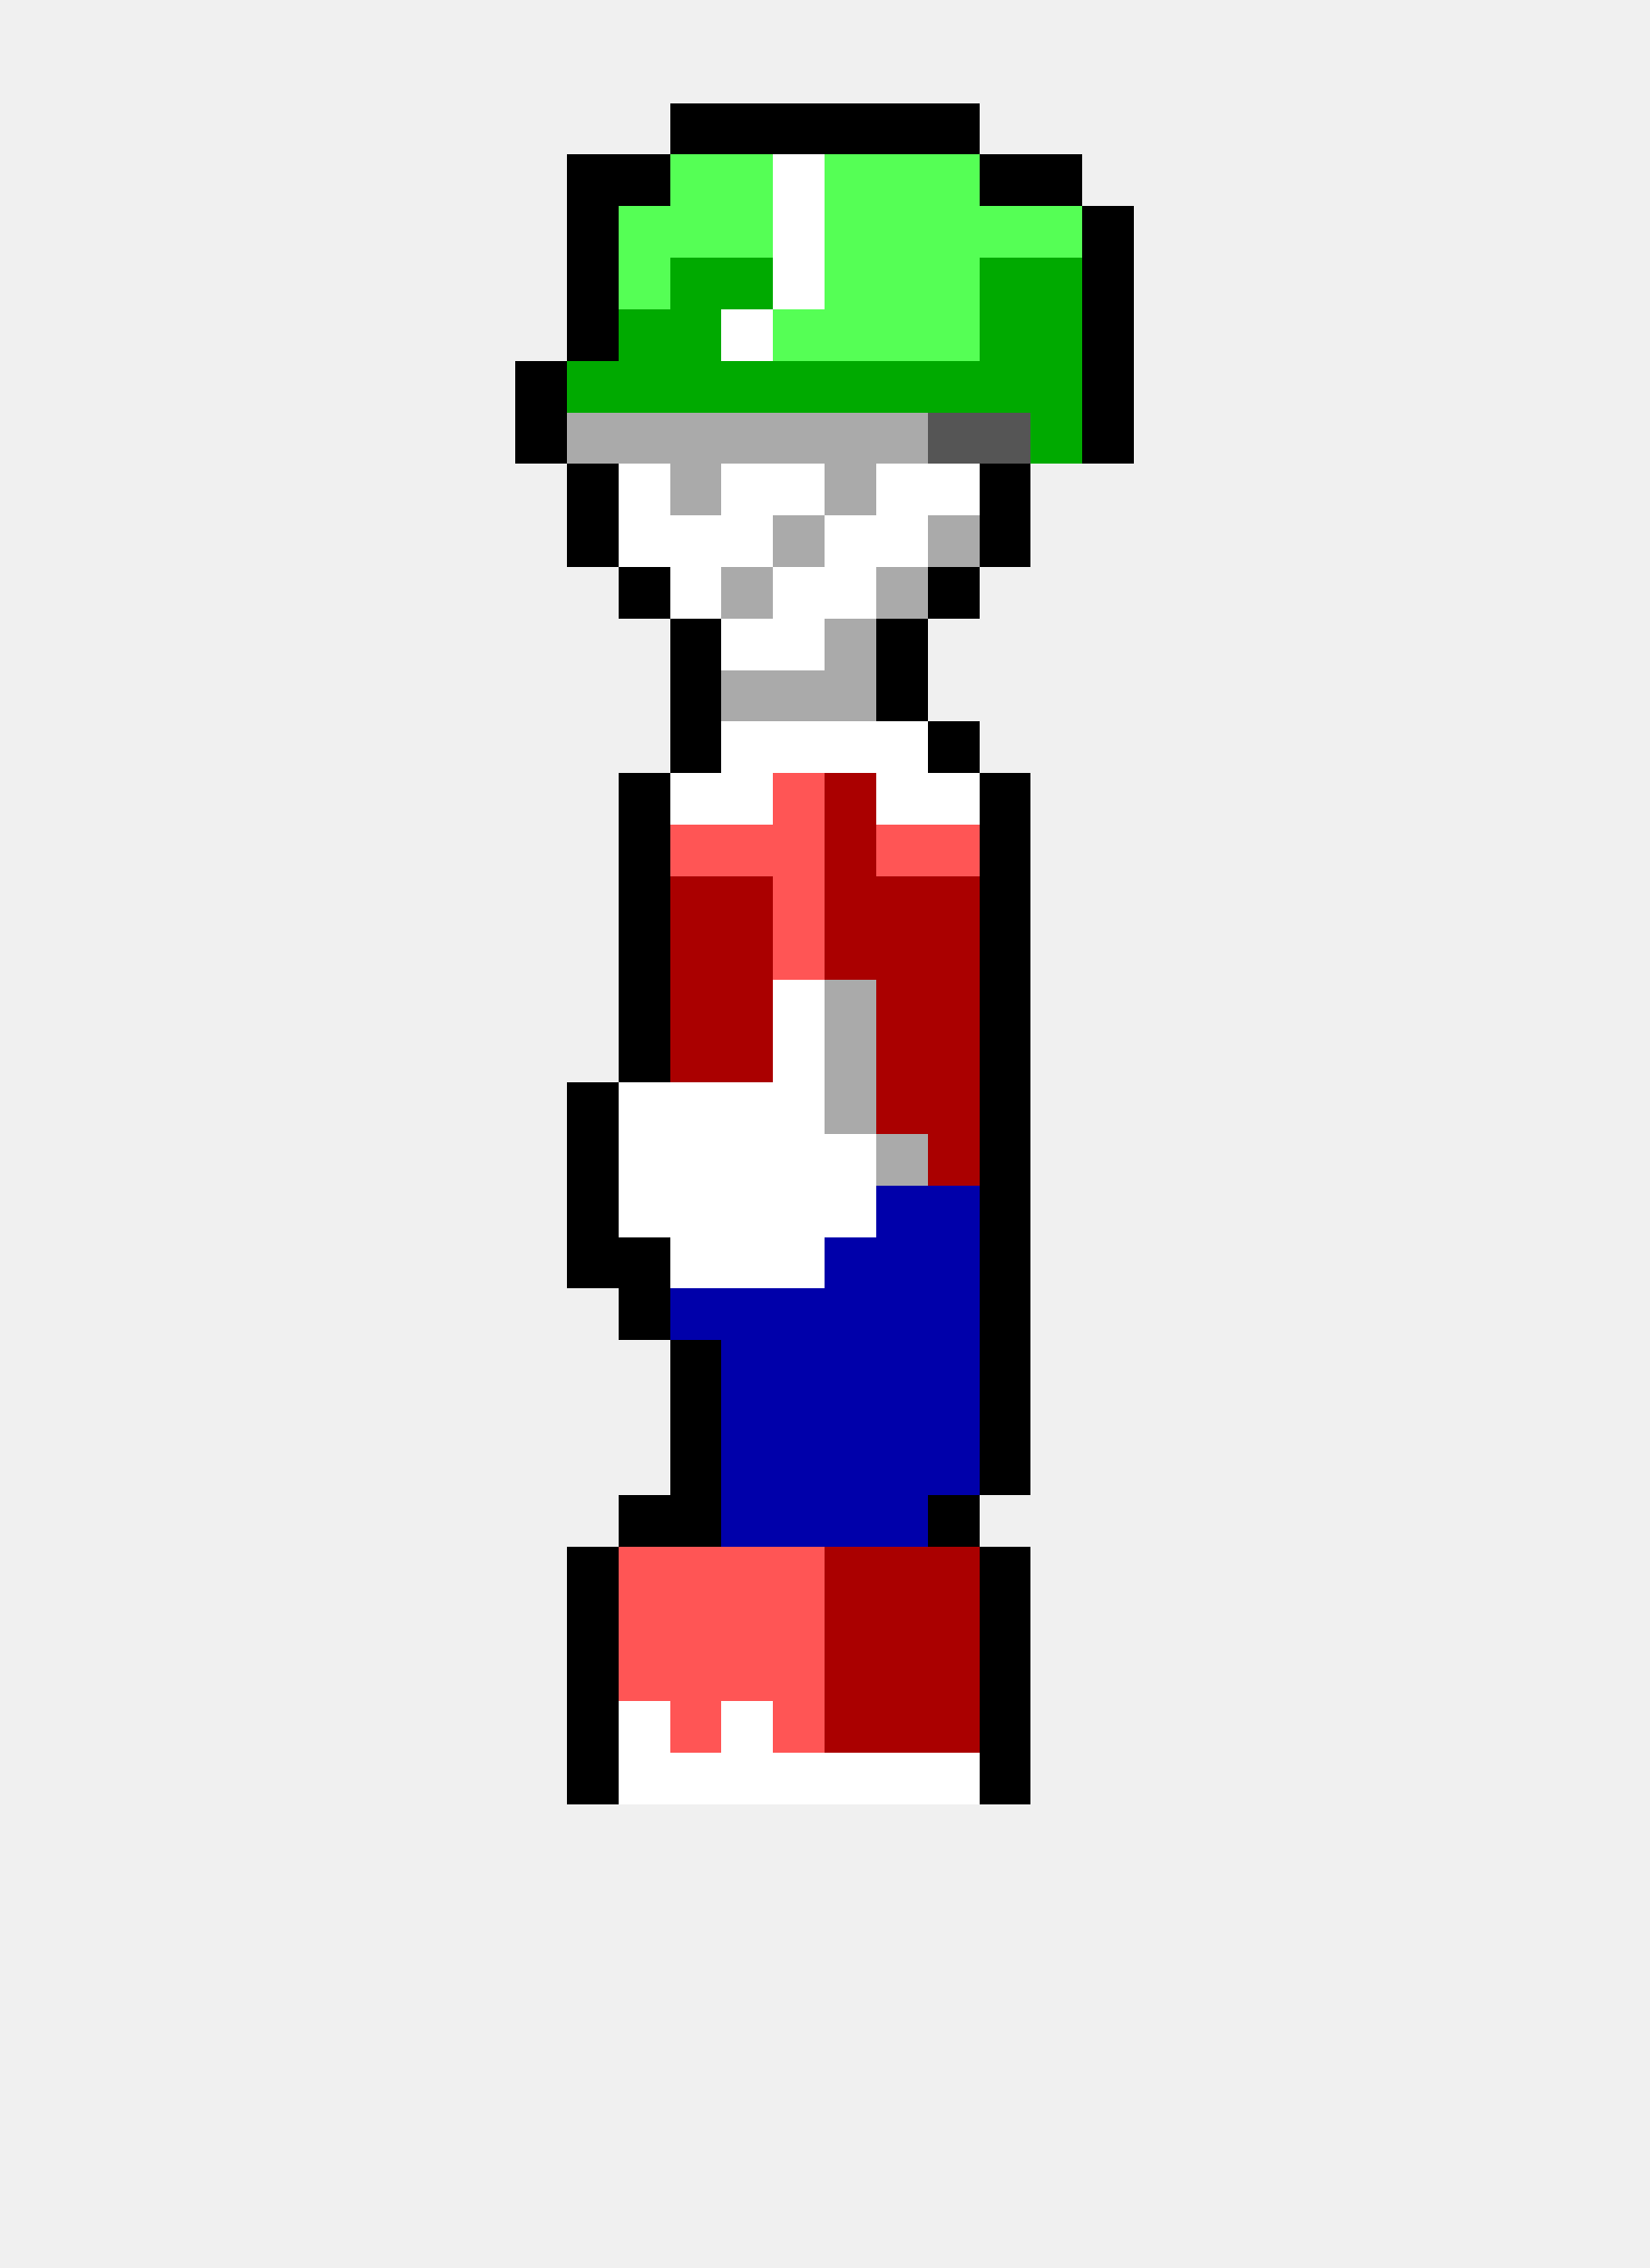
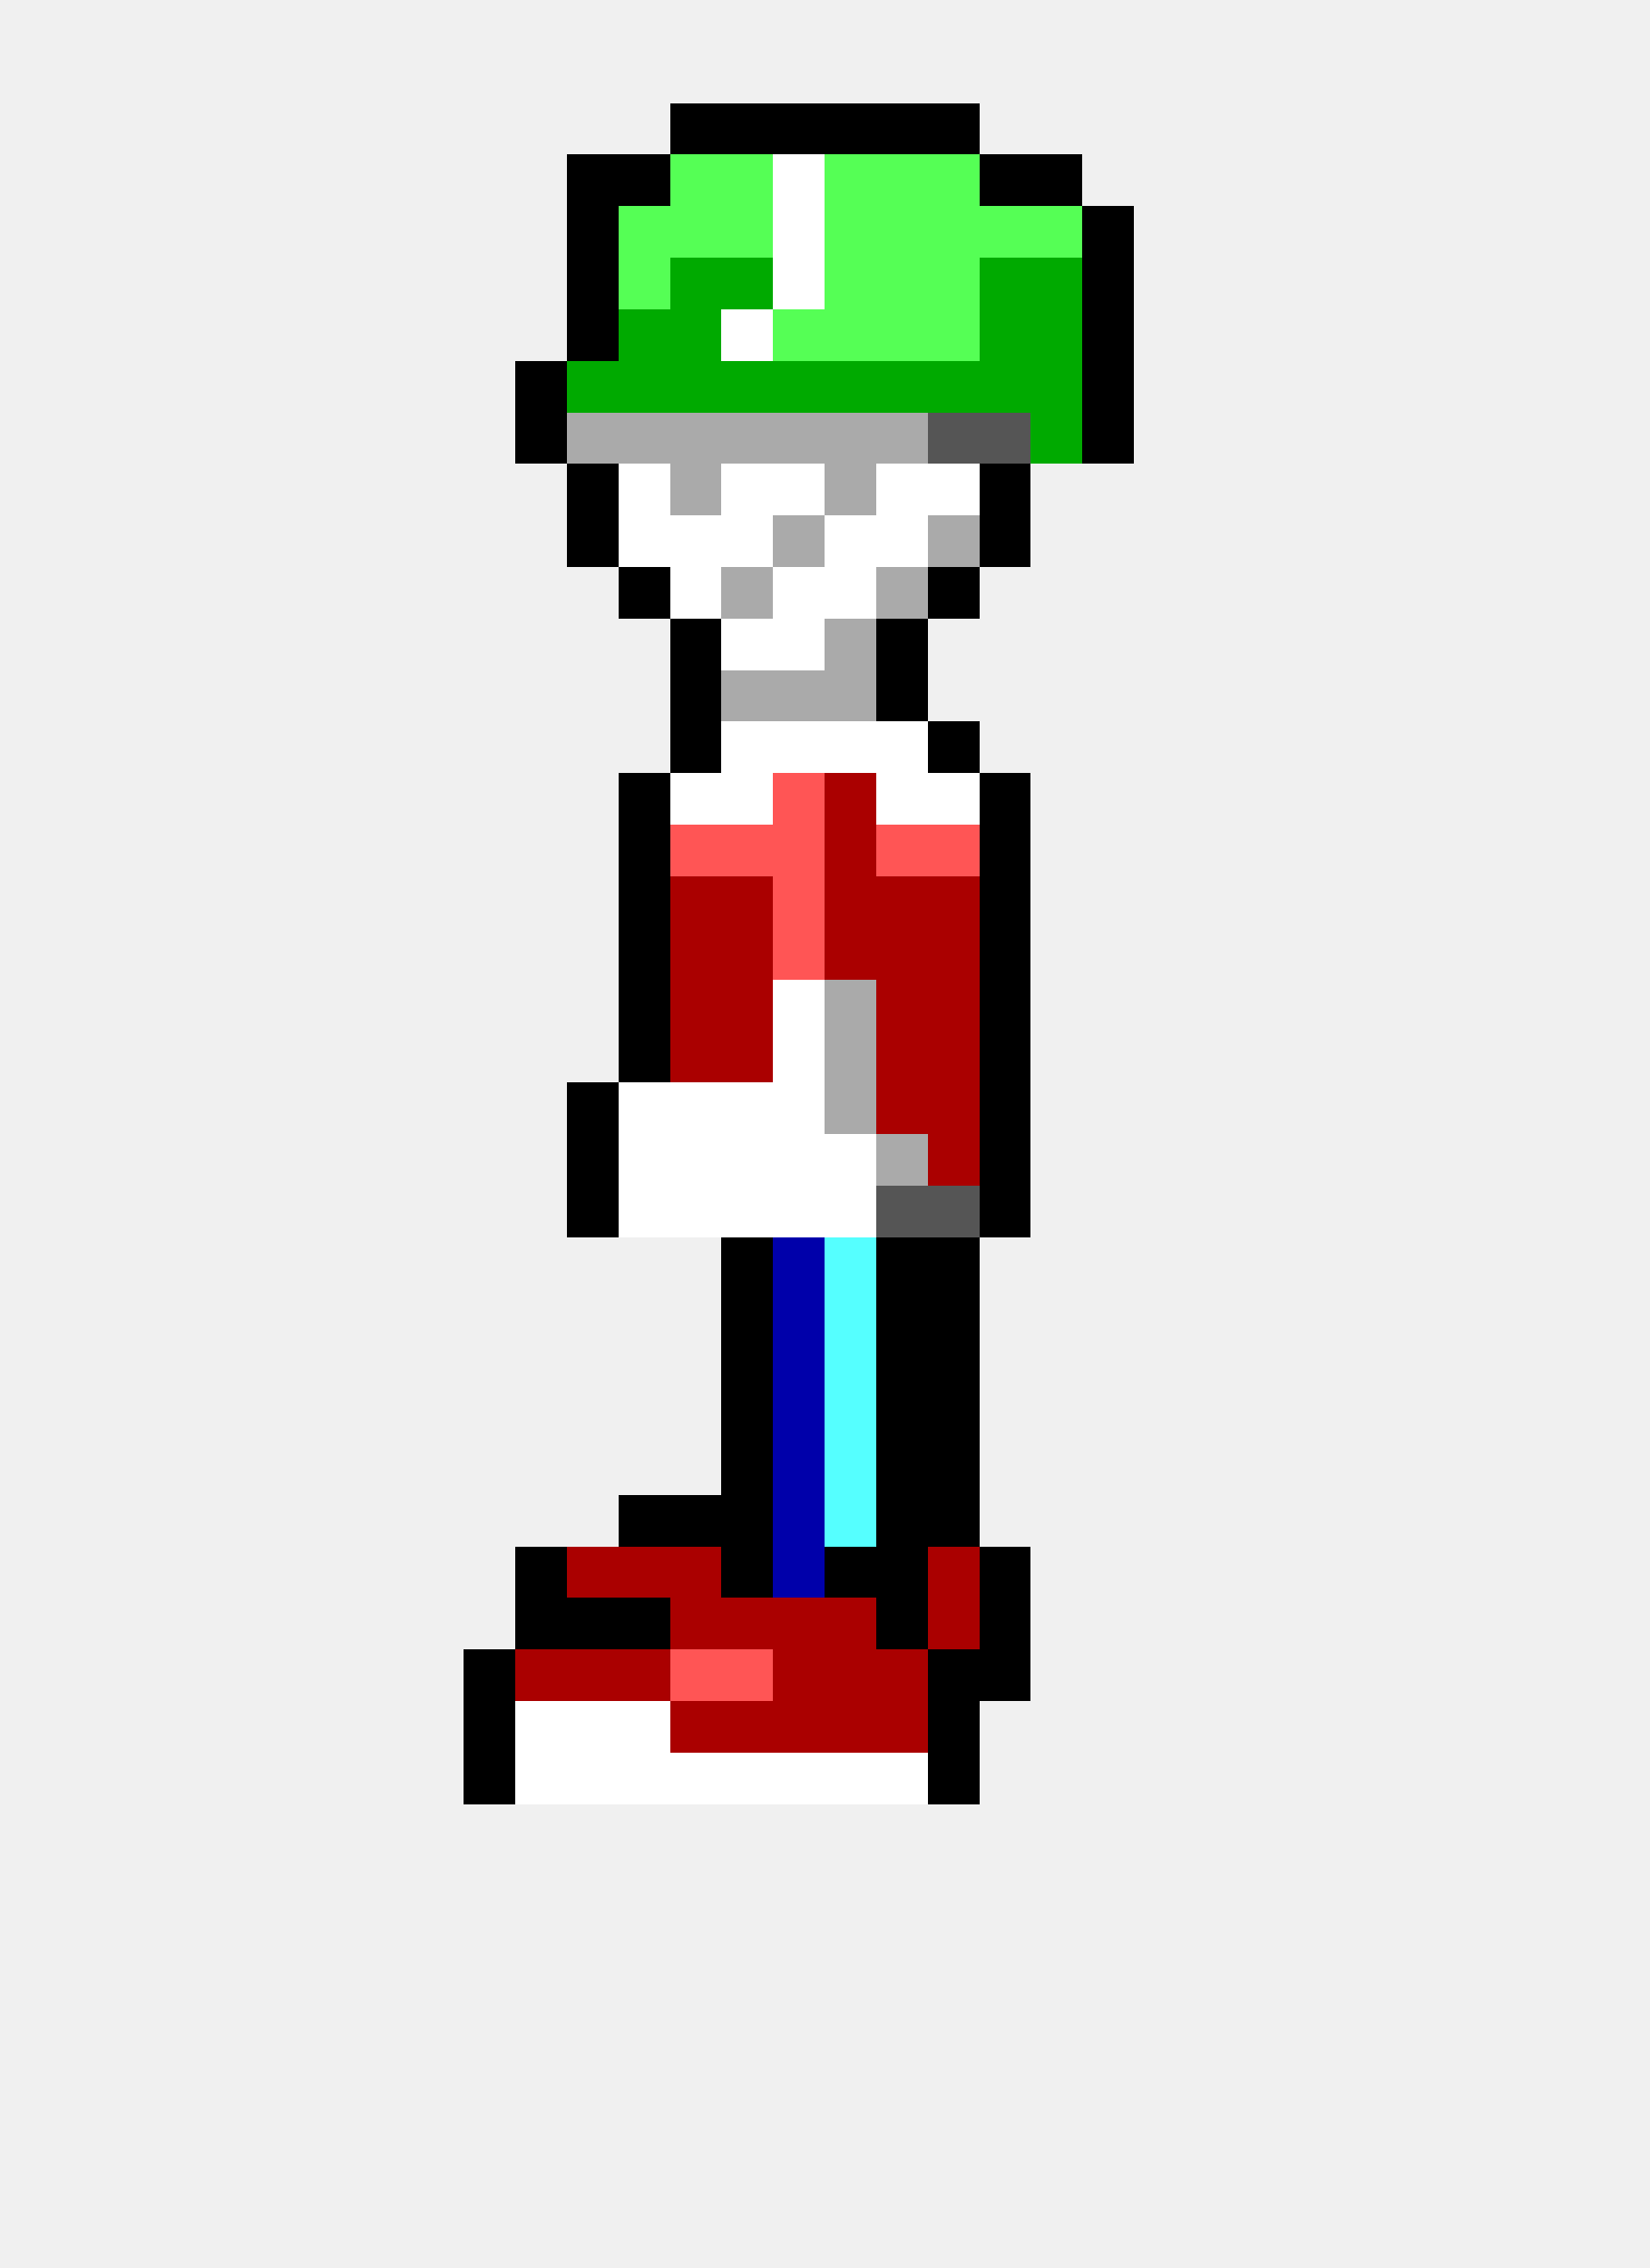
<svg xmlns="http://www.w3.org/2000/svg" width="32" height="44" viewBox="0 0 32 44" shape-rendering="crispEdges">
  <rect x="13" y="2" width="1" height="1" fill="#000000" />
  <rect x="14" y="2" width="1" height="1" fill="#000000" />
  <rect x="15" y="2" width="1" height="1" fill="#000000" />
  <rect x="16" y="2" width="1" height="1" fill="#000000" />
  <rect x="17" y="2" width="1" height="1" fill="#000000" />
  <rect x="18" y="2" width="1" height="1" fill="#000000" />
  <rect x="11" y="3" width="1" height="1" fill="#000000" />
  <rect x="12" y="3" width="1" height="1" fill="#000000" />
  <rect x="13" y="3" width="1" height="1" fill="#55ff55" />
  <rect x="14" y="3" width="1" height="1" fill="#55ff55" />
  <rect x="15" y="3" width="1" height="1" fill="#ffffff" />
  <rect x="16" y="3" width="1" height="1" fill="#55ff55" />
  <rect x="17" y="3" width="1" height="1" fill="#55ff55" />
  <rect x="18" y="3" width="1" height="1" fill="#55ff55" />
  <rect x="19" y="3" width="1" height="1" fill="#000000" />
  <rect x="20" y="3" width="1" height="1" fill="#000000" />
  <rect x="11" y="4" width="1" height="1" fill="#000000" />
  <rect x="12" y="4" width="1" height="1" fill="#55ff55" />
  <rect x="13" y="4" width="1" height="1" fill="#55ff55" />
  <rect x="14" y="4" width="1" height="1" fill="#55ff55" />
  <rect x="15" y="4" width="1" height="1" fill="#ffffff" />
  <rect x="16" y="4" width="1" height="1" fill="#55ff55" />
  <rect x="17" y="4" width="1" height="1" fill="#55ff55" />
  <rect x="18" y="4" width="1" height="1" fill="#55ff55" />
  <rect x="19" y="4" width="1" height="1" fill="#55ff55" />
  <rect x="20" y="4" width="1" height="1" fill="#55ff55" />
  <rect x="21" y="4" width="1" height="1" fill="#000000" />
  <rect x="11" y="5" width="1" height="1" fill="#000000" />
  <rect x="12" y="5" width="1" height="1" fill="#55ff55" />
  <rect x="13" y="5" width="1" height="1" fill="#00aa00" />
  <rect x="14" y="5" width="1" height="1" fill="#00aa00" />
  <rect x="15" y="5" width="1" height="1" fill="#ffffff" />
  <rect x="16" y="5" width="1" height="1" fill="#55ff55" />
  <rect x="17" y="5" width="1" height="1" fill="#55ff55" />
  <rect x="18" y="5" width="1" height="1" fill="#55ff55" />
  <rect x="19" y="5" width="1" height="1" fill="#00aa00" />
  <rect x="20" y="5" width="1" height="1" fill="#00aa00" />
  <rect x="21" y="5" width="1" height="1" fill="#000000" />
  <rect x="11" y="6" width="1" height="1" fill="#000000" />
  <rect x="12" y="6" width="1" height="1" fill="#00aa00" />
  <rect x="13" y="6" width="1" height="1" fill="#00aa00" />
  <rect x="14" y="6" width="1" height="1" fill="#ffffff" />
  <rect x="15" y="6" width="1" height="1" fill="#55ff55" />
  <rect x="16" y="6" width="1" height="1" fill="#55ff55" />
  <rect x="17" y="6" width="1" height="1" fill="#55ff55" />
  <rect x="18" y="6" width="1" height="1" fill="#55ff55" />
  <rect x="19" y="6" width="1" height="1" fill="#00aa00" />
  <rect x="20" y="6" width="1" height="1" fill="#00aa00" />
  <rect x="21" y="6" width="1" height="1" fill="#000000" />
  <rect x="10" y="7" width="1" height="1" fill="#000000" />
  <rect x="11" y="7" width="1" height="1" fill="#00aa00" />
  <rect x="12" y="7" width="1" height="1" fill="#00aa00" />
  <rect x="13" y="7" width="1" height="1" fill="#00aa00" />
  <rect x="14" y="7" width="1" height="1" fill="#00aa00" />
  <rect x="15" y="7" width="1" height="1" fill="#00aa00" />
  <rect x="16" y="7" width="1" height="1" fill="#00aa00" />
  <rect x="17" y="7" width="1" height="1" fill="#00aa00" />
  <rect x="18" y="7" width="1" height="1" fill="#00aa00" />
  <rect x="19" y="7" width="1" height="1" fill="#00aa00" />
  <rect x="20" y="7" width="1" height="1" fill="#00aa00" />
  <rect x="21" y="7" width="1" height="1" fill="#000000" />
  <rect x="10" y="8" width="1" height="1" fill="#000000" />
  <rect x="11" y="8" width="1" height="1" fill="#aaaaaa" />
  <rect x="12" y="8" width="1" height="1" fill="#aaaaaa" />
  <rect x="13" y="8" width="1" height="1" fill="#aaaaaa" />
  <rect x="14" y="8" width="1" height="1" fill="#aaaaaa" />
  <rect x="15" y="8" width="1" height="1" fill="#aaaaaa" />
  <rect x="16" y="8" width="1" height="1" fill="#aaaaaa" />
  <rect x="17" y="8" width="1" height="1" fill="#aaaaaa" />
  <rect x="18" y="8" width="1" height="1" fill="#555555" />
  <rect x="19" y="8" width="1" height="1" fill="#555555" />
  <rect x="20" y="8" width="1" height="1" fill="#00aa00" />
  <rect x="21" y="8" width="1" height="1" fill="#000000" />
  <rect x="11" y="9" width="1" height="1" fill="#000000" />
  <rect x="12" y="9" width="1" height="1" fill="#ffffff" />
  <rect x="13" y="9" width="1" height="1" fill="#aaaaaa" />
  <rect x="14" y="9" width="1" height="1" fill="#ffffff" />
  <rect x="15" y="9" width="1" height="1" fill="#ffffff" />
  <rect x="16" y="9" width="1" height="1" fill="#aaaaaa" />
  <rect x="17" y="9" width="1" height="1" fill="#ffffff" />
  <rect x="18" y="9" width="1" height="1" fill="#ffffff" />
  <rect x="19" y="9" width="1" height="1" fill="#000000" />
  <rect x="11" y="10" width="1" height="1" fill="#000000" />
  <rect x="12" y="10" width="1" height="1" fill="#ffffff" />
  <rect x="13" y="10" width="1" height="1" fill="#ffffff" />
  <rect x="14" y="10" width="1" height="1" fill="#ffffff" />
  <rect x="15" y="10" width="1" height="1" fill="#aaaaaa" />
  <rect x="16" y="10" width="1" height="1" fill="#ffffff" />
  <rect x="17" y="10" width="1" height="1" fill="#ffffff" />
  <rect x="18" y="10" width="1" height="1" fill="#aaaaaa" />
  <rect x="19" y="10" width="1" height="1" fill="#000000" />
  <rect x="12" y="11" width="1" height="1" fill="#000000" />
  <rect x="13" y="11" width="1" height="1" fill="#ffffff" />
  <rect x="14" y="11" width="1" height="1" fill="#aaaaaa" />
  <rect x="15" y="11" width="1" height="1" fill="#ffffff" />
  <rect x="16" y="11" width="1" height="1" fill="#ffffff" />
  <rect x="17" y="11" width="1" height="1" fill="#aaaaaa" />
  <rect x="18" y="11" width="1" height="1" fill="#000000" />
  <rect x="13" y="12" width="1" height="1" fill="#000000" />
  <rect x="14" y="12" width="1" height="1" fill="#ffffff" />
  <rect x="15" y="12" width="1" height="1" fill="#ffffff" />
  <rect x="16" y="12" width="1" height="1" fill="#aaaaaa" />
  <rect x="17" y="12" width="1" height="1" fill="#000000" />
  <rect x="13" y="13" width="1" height="1" fill="#000000" />
  <rect x="14" y="13" width="1" height="1" fill="#aaaaaa" />
  <rect x="15" y="13" width="1" height="1" fill="#aaaaaa" />
  <rect x="16" y="13" width="1" height="1" fill="#aaaaaa" />
  <rect x="17" y="13" width="1" height="1" fill="#000000" />
  <rect x="13" y="14" width="1" height="1" fill="#000000" />
  <rect x="14" y="14" width="1" height="1" fill="#ffffff" />
  <rect x="15" y="14" width="1" height="1" fill="#ffffff" />
  <rect x="16" y="14" width="1" height="1" fill="#ffffff" />
  <rect x="17" y="14" width="1" height="1" fill="#ffffff" />
  <rect x="18" y="14" width="1" height="1" fill="#000000" />
  <rect x="12" y="15" width="1" height="1" fill="#000000" />
  <rect x="13" y="15" width="1" height="1" fill="#ffffff" />
  <rect x="14" y="15" width="1" height="1" fill="#ffffff" />
  <rect x="15" y="15" width="1" height="1" fill="#ff5555" />
  <rect x="16" y="15" width="1" height="1" fill="#aa0000" />
  <rect x="17" y="15" width="1" height="1" fill="#ffffff" />
  <rect x="18" y="15" width="1" height="1" fill="#ffffff" />
  <rect x="19" y="15" width="1" height="1" fill="#000000" />
  <rect x="12" y="16" width="1" height="1" fill="#000000" />
  <rect x="13" y="16" width="1" height="1" fill="#ff5555" />
  <rect x="14" y="16" width="1" height="1" fill="#ff5555" />
  <rect x="15" y="16" width="1" height="1" fill="#ff5555" />
  <rect x="16" y="16" width="1" height="1" fill="#aa0000" />
  <rect x="17" y="16" width="1" height="1" fill="#ff5555" />
  <rect x="18" y="16" width="1" height="1" fill="#ff5555" />
  <rect x="19" y="16" width="1" height="1" fill="#000000" />
  <rect x="12" y="17" width="1" height="1" fill="#000000" />
  <rect x="13" y="17" width="1" height="1" fill="#aa0000" />
  <rect x="14" y="17" width="1" height="1" fill="#aa0000" />
  <rect x="15" y="17" width="1" height="1" fill="#ff5555" />
  <rect x="16" y="17" width="1" height="1" fill="#aa0000" />
  <rect x="17" y="17" width="1" height="1" fill="#aa0000" />
  <rect x="18" y="17" width="1" height="1" fill="#aa0000" />
  <rect x="19" y="17" width="1" height="1" fill="#000000" />
  <rect x="12" y="18" width="1" height="1" fill="#000000" />
  <rect x="13" y="18" width="1" height="1" fill="#aa0000" />
  <rect x="14" y="18" width="1" height="1" fill="#aa0000" />
  <rect x="15" y="18" width="1" height="1" fill="#ff5555" />
  <rect x="16" y="18" width="1" height="1" fill="#aa0000" />
  <rect x="17" y="18" width="1" height="1" fill="#aa0000" />
  <rect x="18" y="18" width="1" height="1" fill="#aa0000" />
  <rect x="19" y="18" width="1" height="1" fill="#000000" />
  <rect x="12" y="19" width="1" height="1" fill="#000000" />
  <rect x="13" y="19" width="1" height="1" fill="#aa0000" />
  <rect x="14" y="19" width="1" height="1" fill="#aa0000" />
  <rect x="15" y="19" width="1" height="1" fill="#ffffff" />
  <rect x="16" y="19" width="1" height="1" fill="#aaaaaa" />
  <rect x="17" y="19" width="1" height="1" fill="#aa0000" />
  <rect x="18" y="19" width="1" height="1" fill="#aa0000" />
  <rect x="19" y="19" width="1" height="1" fill="#000000" />
  <rect x="12" y="20" width="1" height="1" fill="#000000" />
  <rect x="13" y="20" width="1" height="1" fill="#aa0000" />
  <rect x="14" y="20" width="1" height="1" fill="#aa0000" />
  <rect x="15" y="20" width="1" height="1" fill="#ffffff" />
  <rect x="16" y="20" width="1" height="1" fill="#aaaaaa" />
  <rect x="17" y="20" width="1" height="1" fill="#aa0000" />
  <rect x="18" y="20" width="1" height="1" fill="#aa0000" />
  <rect x="19" y="20" width="1" height="1" fill="#000000" />
  <rect x="11" y="21" width="1" height="1" fill="#000000" />
  <rect x="12" y="21" width="1" height="1" fill="#ffffff" />
  <rect x="13" y="21" width="1" height="1" fill="#ffffff" />
  <rect x="14" y="21" width="1" height="1" fill="#ffffff" />
  <rect x="15" y="21" width="1" height="1" fill="#ffffff" />
  <rect x="16" y="21" width="1" height="1" fill="#aaaaaa" />
  <rect x="17" y="21" width="1" height="1" fill="#aa0000" />
  <rect x="18" y="21" width="1" height="1" fill="#aa0000" />
  <rect x="19" y="21" width="1" height="1" fill="#000000" />
  <rect x="11" y="22" width="1" height="1" fill="#000000" />
  <rect x="12" y="22" width="1" height="1" fill="#ffffff" />
  <rect x="13" y="22" width="1" height="1" fill="#ffffff" />
  <rect x="14" y="22" width="1" height="1" fill="#ffffff" />
  <rect x="15" y="22" width="1" height="1" fill="#ffffff" />
  <rect x="16" y="22" width="1" height="1" fill="#ffffff" />
  <rect x="17" y="22" width="1" height="1" fill="#aaaaaa" />
  <rect x="18" y="22" width="1" height="1" fill="#aa0000" />
  <rect x="19" y="22" width="1" height="1" fill="#000000" />
  <rect x="11" y="23" width="1" height="1" fill="#000000" />
  <rect x="12" y="23" width="1" height="1" fill="#ffffff" />
  <rect x="13" y="23" width="1" height="1" fill="#ffffff" />
  <rect x="14" y="23" width="1" height="1" fill="#ffffff" />
  <rect x="15" y="23" width="1" height="1" fill="#ffffff" />
  <rect x="16" y="23" width="1" height="1" fill="#ffffff" />
-   <rect x="17" y="23" width="1" height="1" fill="#0000aa" />
-   <rect x="18" y="23" width="1" height="1" fill="#0000aa" />
+   <rect x="17" y="23" width="1" height="1" fill="#555555" />
+   <rect x="18" y="23" width="1" height="1" fill="#555555" />
  <rect x="19" y="23" width="1" height="1" fill="#000000" />
-   <rect x="11" y="24" width="1" height="1" fill="#000000" />
-   <rect x="12" y="24" width="1" height="1" fill="#000000" />
-   <rect x="13" y="24" width="1" height="1" fill="#ffffff" />
-   <rect x="14" y="24" width="1" height="1" fill="#ffffff" />
-   <rect x="15" y="24" width="1" height="1" fill="#ffffff" />
-   <rect x="16" y="24" width="1" height="1" fill="#0000aa" />
-   <rect x="17" y="24" width="1" height="1" fill="#0000aa" />
-   <rect x="18" y="24" width="1" height="1" fill="#0000aa" />
-   <rect x="19" y="24" width="1" height="1" fill="#000000" />
-   <rect x="12" y="25" width="1" height="1" fill="#000000" />
-   <rect x="13" y="25" width="1" height="1" fill="#0000aa" />
-   <rect x="14" y="25" width="1" height="1" fill="#0000aa" />
+   <rect x="14" y="24" width="1" height="1" fill="#000000" />
+   <rect x="15" y="24" width="1" height="1" fill="#0000aa" />
+   <rect x="16" y="24" width="1" height="1" fill="#55ffff" />
+   <rect x="17" y="24" width="1" height="1" fill="#000000" />
+   <rect x="18" y="24" width="1" height="1" fill="#000000" />
+   <rect x="14" y="25" width="1" height="1" fill="#000000" />
  <rect x="15" y="25" width="1" height="1" fill="#0000aa" />
-   <rect x="16" y="25" width="1" height="1" fill="#0000aa" />
-   <rect x="17" y="25" width="1" height="1" fill="#0000aa" />
-   <rect x="18" y="25" width="1" height="1" fill="#0000aa" />
-   <rect x="19" y="25" width="1" height="1" fill="#000000" />
-   <rect x="13" y="26" width="1" height="1" fill="#000000" />
-   <rect x="14" y="26" width="1" height="1" fill="#0000aa" />
+   <rect x="16" y="25" width="1" height="1" fill="#55ffff" />
+   <rect x="17" y="25" width="1" height="1" fill="#000000" />
+   <rect x="18" y="25" width="1" height="1" fill="#000000" />
+   <rect x="14" y="26" width="1" height="1" fill="#000000" />
  <rect x="15" y="26" width="1" height="1" fill="#0000aa" />
-   <rect x="16" y="26" width="1" height="1" fill="#0000aa" />
-   <rect x="17" y="26" width="1" height="1" fill="#0000aa" />
-   <rect x="18" y="26" width="1" height="1" fill="#0000aa" />
-   <rect x="19" y="26" width="1" height="1" fill="#000000" />
-   <rect x="13" y="27" width="1" height="1" fill="#000000" />
-   <rect x="14" y="27" width="1" height="1" fill="#0000aa" />
+   <rect x="16" y="26" width="1" height="1" fill="#55ffff" />
+   <rect x="17" y="26" width="1" height="1" fill="#000000" />
+   <rect x="18" y="26" width="1" height="1" fill="#000000" />
+   <rect x="14" y="27" width="1" height="1" fill="#000000" />
  <rect x="15" y="27" width="1" height="1" fill="#0000aa" />
-   <rect x="16" y="27" width="1" height="1" fill="#0000aa" />
-   <rect x="17" y="27" width="1" height="1" fill="#0000aa" />
-   <rect x="18" y="27" width="1" height="1" fill="#0000aa" />
-   <rect x="19" y="27" width="1" height="1" fill="#000000" />
-   <rect x="13" y="28" width="1" height="1" fill="#000000" />
-   <rect x="14" y="28" width="1" height="1" fill="#0000aa" />
+   <rect x="16" y="27" width="1" height="1" fill="#55ffff" />
+   <rect x="17" y="27" width="1" height="1" fill="#000000" />
+   <rect x="18" y="27" width="1" height="1" fill="#000000" />
+   <rect x="14" y="28" width="1" height="1" fill="#000000" />
  <rect x="15" y="28" width="1" height="1" fill="#0000aa" />
-   <rect x="16" y="28" width="1" height="1" fill="#0000aa" />
-   <rect x="17" y="28" width="1" height="1" fill="#0000aa" />
-   <rect x="18" y="28" width="1" height="1" fill="#0000aa" />
-   <rect x="19" y="28" width="1" height="1" fill="#000000" />
+   <rect x="16" y="28" width="1" height="1" fill="#55ffff" />
+   <rect x="17" y="28" width="1" height="1" fill="#000000" />
+   <rect x="18" y="28" width="1" height="1" fill="#000000" />
  <rect x="12" y="29" width="1" height="1" fill="#000000" />
  <rect x="13" y="29" width="1" height="1" fill="#000000" />
-   <rect x="14" y="29" width="1" height="1" fill="#0000aa" />
+   <rect x="14" y="29" width="1" height="1" fill="#000000" />
  <rect x="15" y="29" width="1" height="1" fill="#0000aa" />
-   <rect x="16" y="29" width="1" height="1" fill="#0000aa" />
-   <rect x="17" y="29" width="1" height="1" fill="#0000aa" />
+   <rect x="16" y="29" width="1" height="1" fill="#55ffff" />
+   <rect x="17" y="29" width="1" height="1" fill="#000000" />
  <rect x="18" y="29" width="1" height="1" fill="#000000" />
-   <rect x="11" y="30" width="1" height="1" fill="#000000" />
-   <rect x="12" y="30" width="1" height="1" fill="#ff5555" />
-   <rect x="13" y="30" width="1" height="1" fill="#ff5555" />
-   <rect x="14" y="30" width="1" height="1" fill="#ff5555" />
-   <rect x="15" y="30" width="1" height="1" fill="#ff5555" />
-   <rect x="16" y="30" width="1" height="1" fill="#aa0000" />
-   <rect x="17" y="30" width="1" height="1" fill="#aa0000" />
+   <rect x="10" y="30" width="1" height="1" fill="#000000" />
+   <rect x="11" y="30" width="1" height="1" fill="#aa0000" />
+   <rect x="12" y="30" width="1" height="1" fill="#aa0000" />
+   <rect x="13" y="30" width="1" height="1" fill="#aa0000" />
+   <rect x="14" y="30" width="1" height="1" fill="#000000" />
+   <rect x="15" y="30" width="1" height="1" fill="#0000aa" />
+   <rect x="16" y="30" width="1" height="1" fill="#000000" />
+   <rect x="17" y="30" width="1" height="1" fill="#000000" />
  <rect x="18" y="30" width="1" height="1" fill="#aa0000" />
  <rect x="19" y="30" width="1" height="1" fill="#000000" />
+   <rect x="10" y="31" width="1" height="1" fill="#000000" />
  <rect x="11" y="31" width="1" height="1" fill="#000000" />
-   <rect x="12" y="31" width="1" height="1" fill="#ff5555" />
-   <rect x="13" y="31" width="1" height="1" fill="#ff5555" />
-   <rect x="14" y="31" width="1" height="1" fill="#ff5555" />
-   <rect x="15" y="31" width="1" height="1" fill="#ff5555" />
+   <rect x="12" y="31" width="1" height="1" fill="#000000" />
+   <rect x="13" y="31" width="1" height="1" fill="#aa0000" />
+   <rect x="14" y="31" width="1" height="1" fill="#aa0000" />
+   <rect x="15" y="31" width="1" height="1" fill="#aa0000" />
  <rect x="16" y="31" width="1" height="1" fill="#aa0000" />
-   <rect x="17" y="31" width="1" height="1" fill="#aa0000" />
+   <rect x="17" y="31" width="1" height="1" fill="#000000" />
  <rect x="18" y="31" width="1" height="1" fill="#aa0000" />
  <rect x="19" y="31" width="1" height="1" fill="#000000" />
-   <rect x="11" y="32" width="1" height="1" fill="#000000" />
-   <rect x="12" y="32" width="1" height="1" fill="#ff5555" />
+   <rect x="9" y="32" width="1" height="1" fill="#000000" />
+   <rect x="10" y="32" width="1" height="1" fill="#aa0000" />
+   <rect x="11" y="32" width="1" height="1" fill="#aa0000" />
+   <rect x="12" y="32" width="1" height="1" fill="#aa0000" />
  <rect x="13" y="32" width="1" height="1" fill="#ff5555" />
  <rect x="14" y="32" width="1" height="1" fill="#ff5555" />
-   <rect x="15" y="32" width="1" height="1" fill="#ff5555" />
+   <rect x="15" y="32" width="1" height="1" fill="#aa0000" />
  <rect x="16" y="32" width="1" height="1" fill="#aa0000" />
  <rect x="17" y="32" width="1" height="1" fill="#aa0000" />
-   <rect x="18" y="32" width="1" height="1" fill="#aa0000" />
+   <rect x="18" y="32" width="1" height="1" fill="#000000" />
  <rect x="19" y="32" width="1" height="1" fill="#000000" />
-   <rect x="11" y="33" width="1" height="1" fill="#000000" />
+   <rect x="9" y="33" width="1" height="1" fill="#000000" />
+   <rect x="10" y="33" width="1" height="1" fill="#ffffff" />
+   <rect x="11" y="33" width="1" height="1" fill="#ffffff" />
  <rect x="12" y="33" width="1" height="1" fill="#ffffff" />
-   <rect x="13" y="33" width="1" height="1" fill="#ff5555" />
-   <rect x="14" y="33" width="1" height="1" fill="#ffffff" />
-   <rect x="15" y="33" width="1" height="1" fill="#ff5555" />
+   <rect x="13" y="33" width="1" height="1" fill="#aa0000" />
+   <rect x="14" y="33" width="1" height="1" fill="#aa0000" />
+   <rect x="15" y="33" width="1" height="1" fill="#aa0000" />
  <rect x="16" y="33" width="1" height="1" fill="#aa0000" />
  <rect x="17" y="33" width="1" height="1" fill="#aa0000" />
-   <rect x="18" y="33" width="1" height="1" fill="#aa0000" />
-   <rect x="19" y="33" width="1" height="1" fill="#000000" />
-   <rect x="11" y="34" width="1" height="1" fill="#000000" />
+   <rect x="18" y="33" width="1" height="1" fill="#000000" />
+   <rect x="9" y="34" width="1" height="1" fill="#000000" />
+   <rect x="10" y="34" width="1" height="1" fill="#ffffff" />
+   <rect x="11" y="34" width="1" height="1" fill="#ffffff" />
  <rect x="12" y="34" width="1" height="1" fill="#ffffff" />
  <rect x="13" y="34" width="1" height="1" fill="#ffffff" />
  <rect x="14" y="34" width="1" height="1" fill="#ffffff" />
  <rect x="15" y="34" width="1" height="1" fill="#ffffff" />
  <rect x="16" y="34" width="1" height="1" fill="#ffffff" />
  <rect x="17" y="34" width="1" height="1" fill="#ffffff" />
-   <rect x="18" y="34" width="1" height="1" fill="#ffffff" />
-   <rect x="19" y="34" width="1" height="1" fill="#000000" />
+   <rect x="18" y="34" width="1" height="1" fill="#000000" />
</svg>
